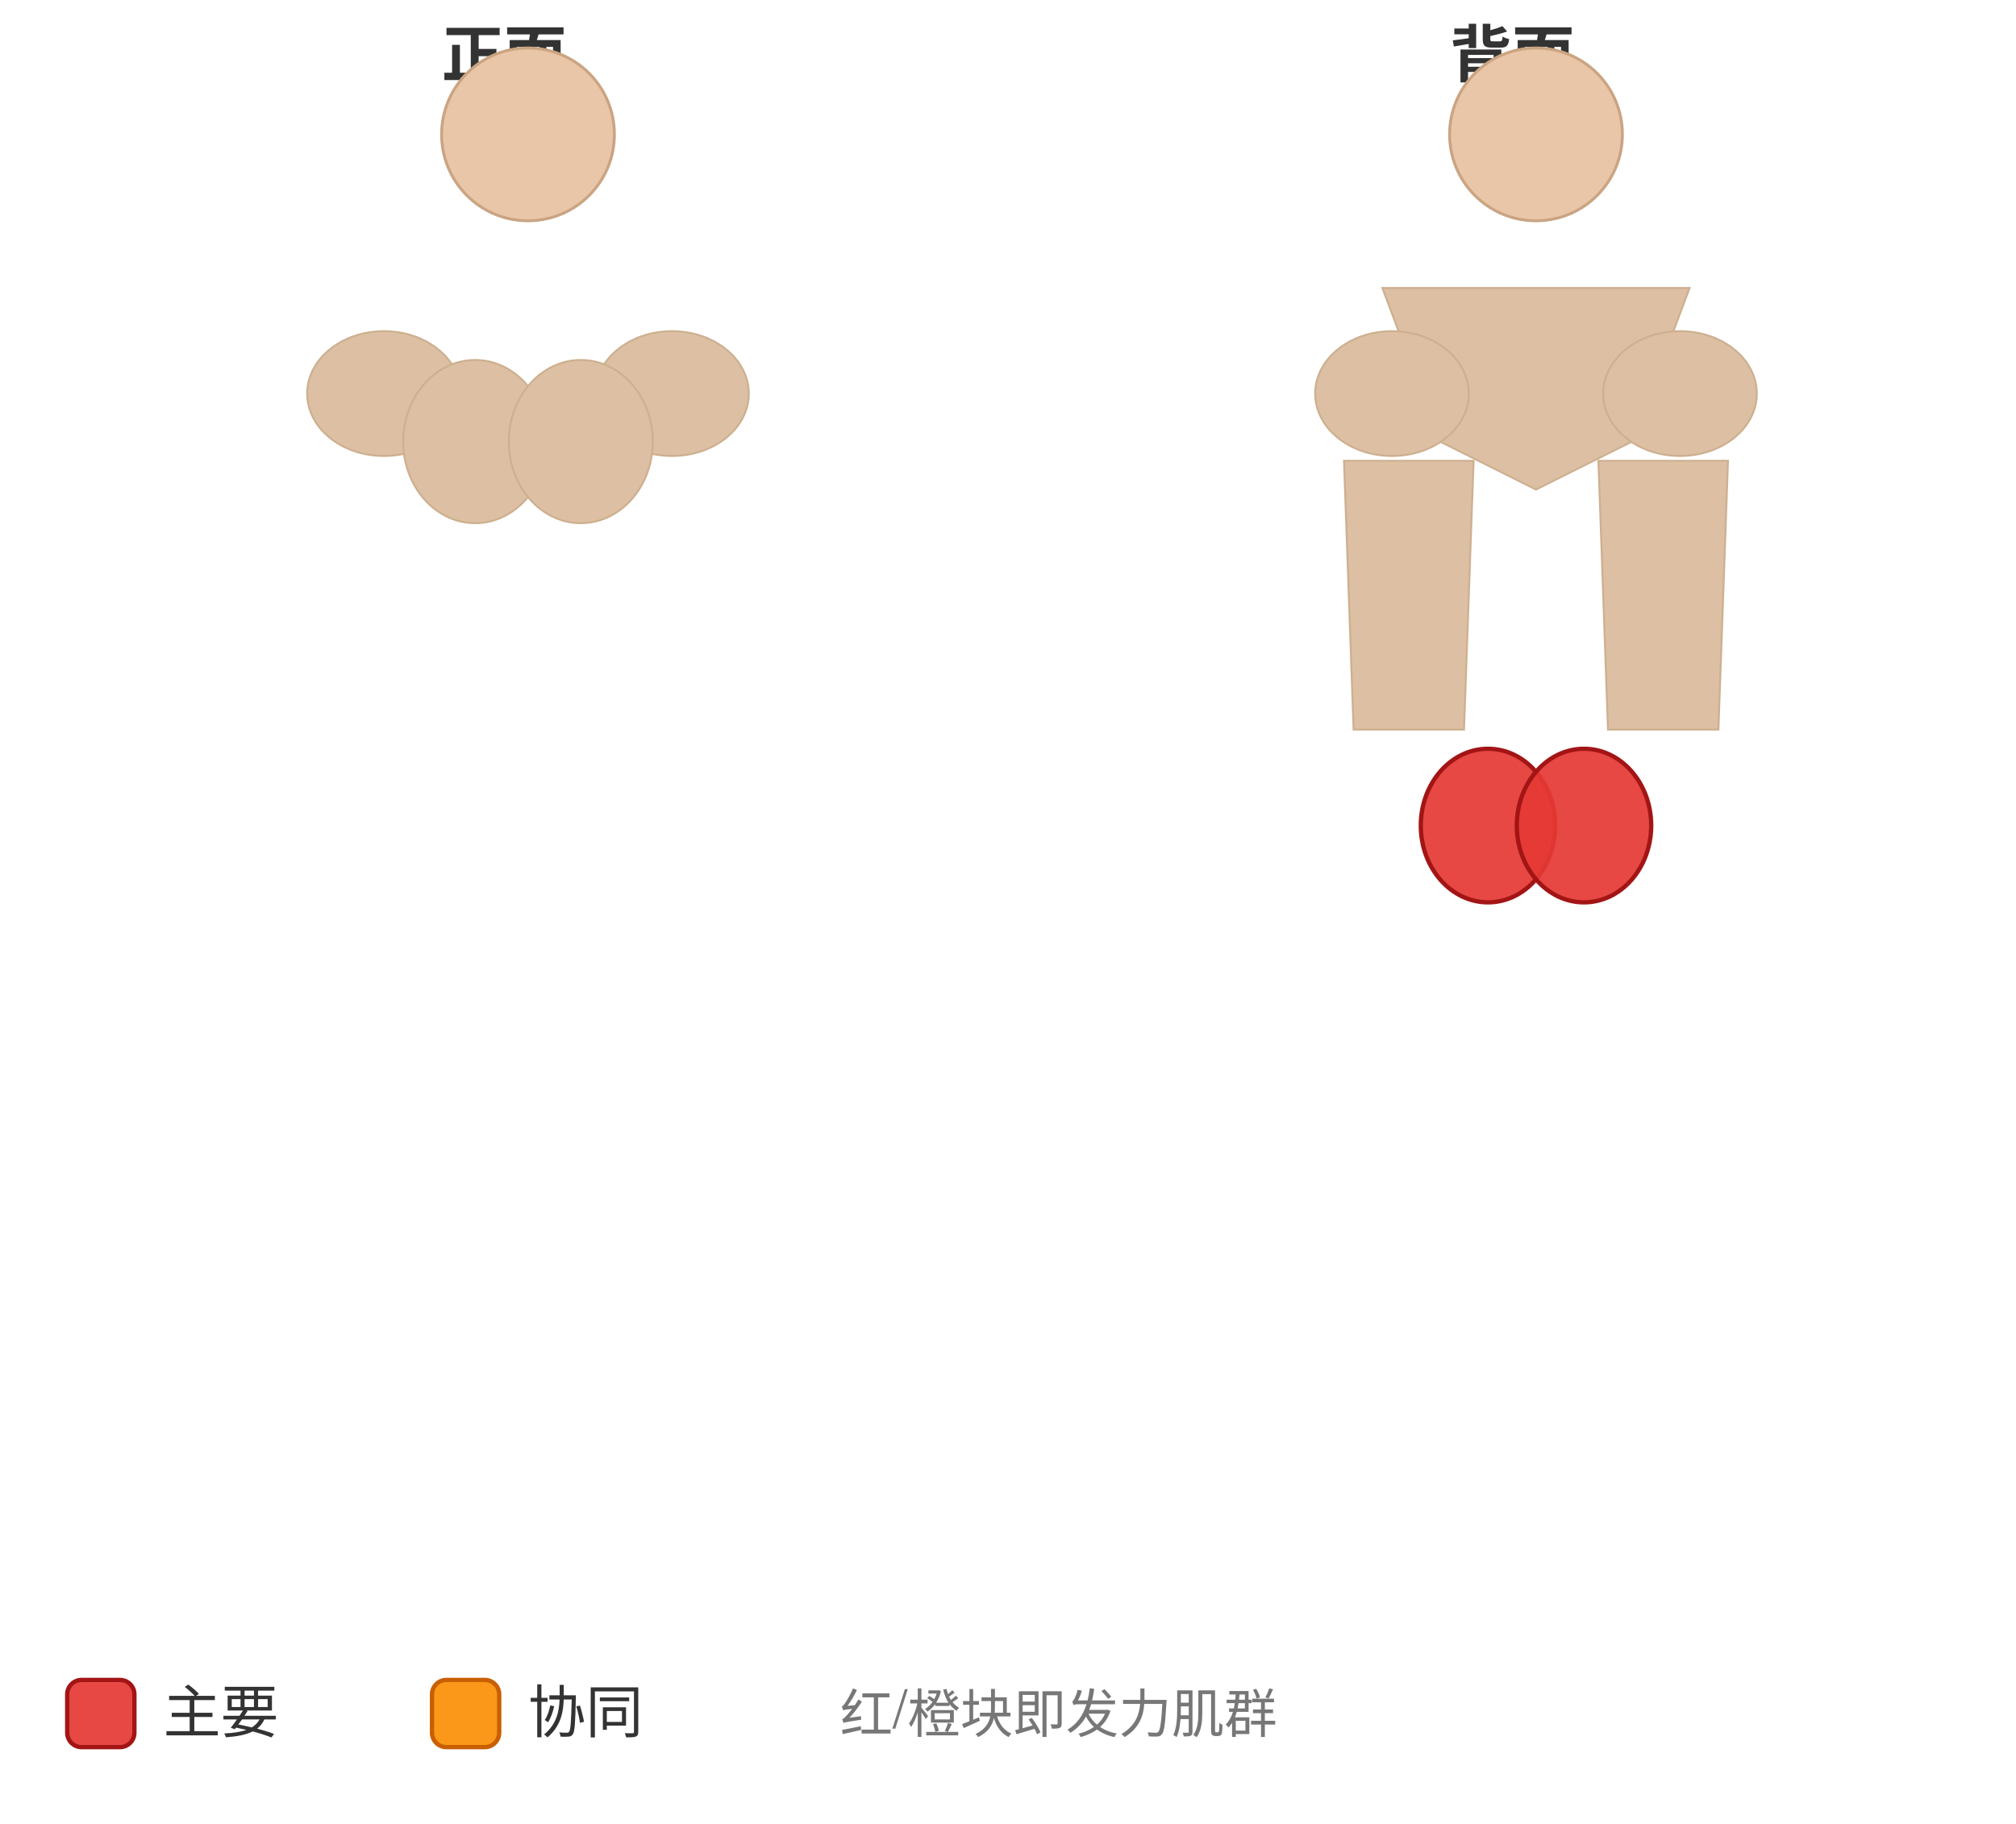
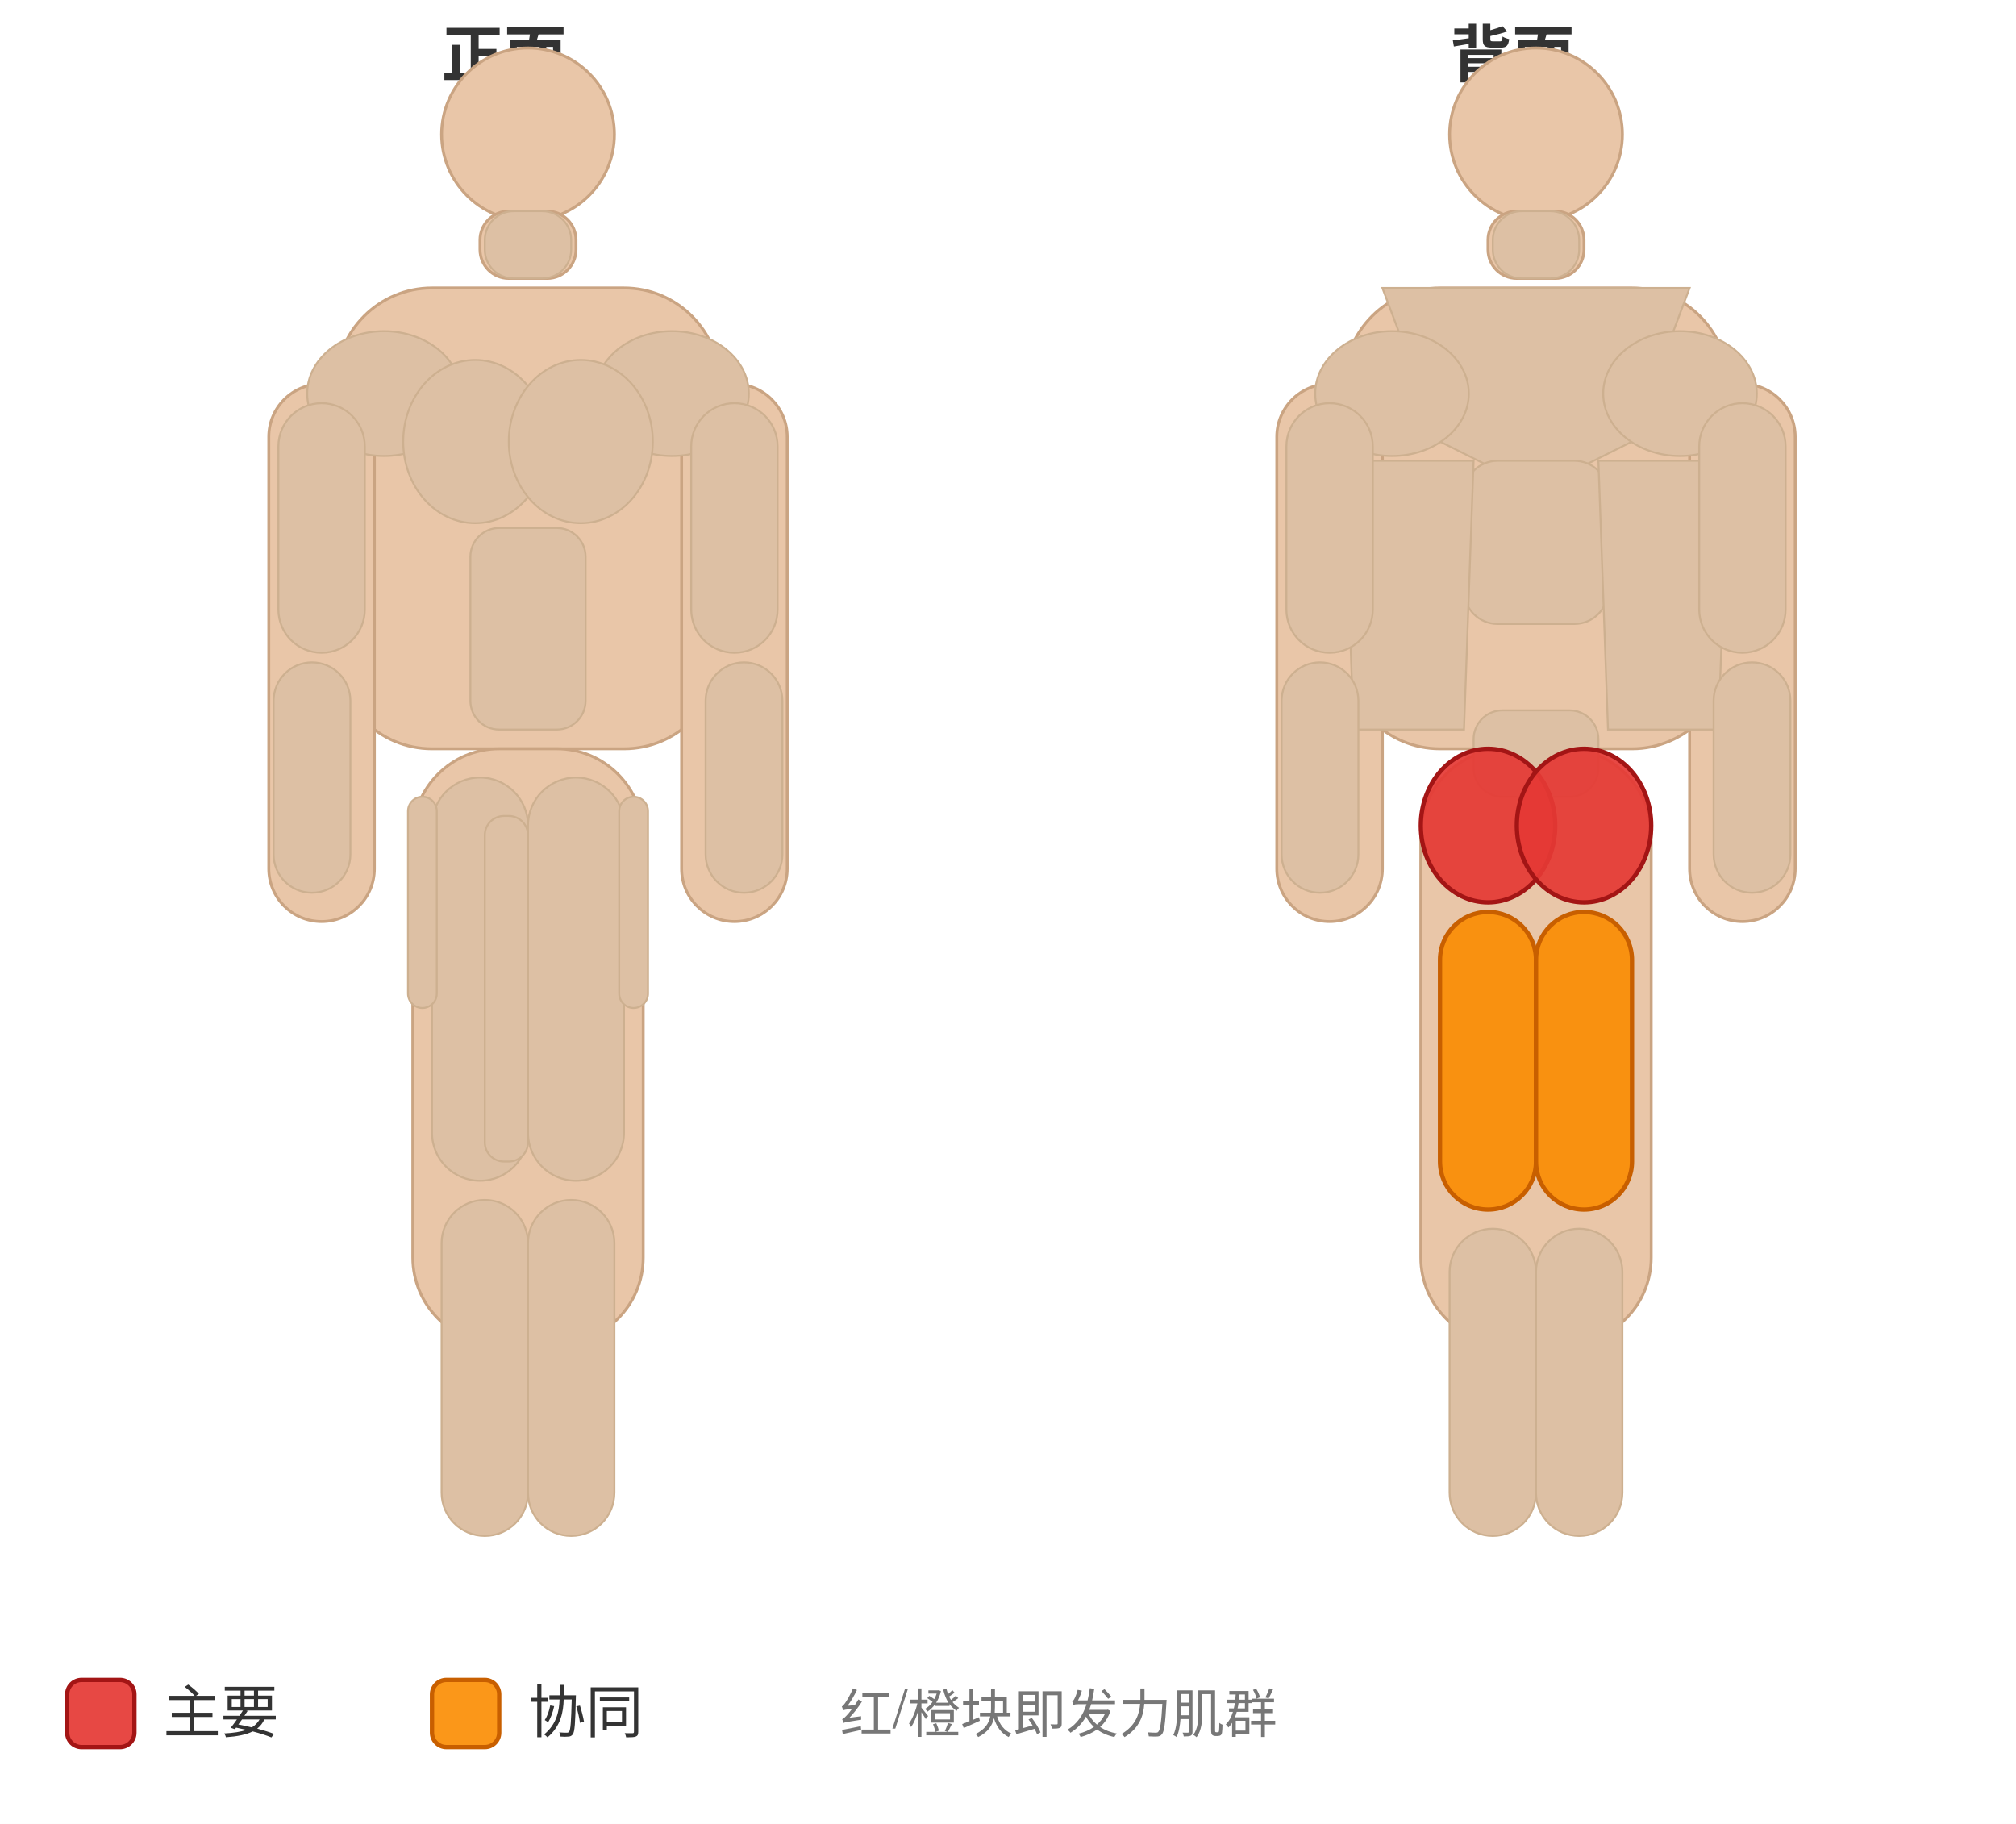
- <svg xmlns="http://www.w3.org/2000/svg" viewBox="0 0 420 380" font-family="-apple-system,Segoe UI,Helvetica,Arial,sans-serif">
+ <svg xmlns="http://www.w3.org/2000/svg" viewBox="0 0 420 380" width="420" height="380" font-family="-apple-system,Segoe UI,Helvetica,Arial,sans-serif">
  <rect width="420" height="380" fill="#ffffff" />
  <text x="105" y="16" font-size="13" font-weight="700" text-anchor="middle" fill="#333">正面</text>
  <text x="315" y="16" font-size="13" font-weight="700" text-anchor="middle" fill="#333">背面</text>
  <g transform="translate(10,0)">
    <circle fill="#e9c6a8" stroke="#caa482" stroke-width="0.6" cx="100" cy="28" r="18" />
-     <rect fill="#e9c6a8" stroke="#caa482" stroke-width="0.6" x="90" y="44" w="20" h="14" rx="6" />
-     <rect fill="#e9c6a8" stroke="#caa482" stroke-width="0.6" x="60" y="60" w="80" h="96" rx="20" />
-     <rect fill="#e9c6a8" stroke="#caa482" stroke-width="0.6" x="46" y="80" w="22" h="112" rx="11" />
-     <rect fill="#e9c6a8" stroke="#caa482" stroke-width="0.6" x="132" y="80" w="22" h="112" rx="11" />
-     <rect fill="#e9c6a8" stroke="#caa482" stroke-width="0.6" x="76" y="156" w="48" h="124" rx="18" />
-     <rect fill="#ddc0a4" stroke="#cdb090" stroke-width="0.4" x="91" y="44" w="18" h="14" rx="6" />
+     <rect fill="#e9c6a8" stroke="#caa482" stroke-width="0.6" x="90" y="44" width="20" height="14" rx="6" />
+     <rect fill="#e9c6a8" stroke="#caa482" stroke-width="0.6" x="60" y="60" width="80" height="96" rx="20" />
+     <rect fill="#e9c6a8" stroke="#caa482" stroke-width="0.6" x="46" y="80" width="22" height="112" rx="11" />
+     <rect fill="#e9c6a8" stroke="#caa482" stroke-width="0.6" x="132" y="80" width="22" height="112" rx="11" />
+     <rect fill="#e9c6a8" stroke="#caa482" stroke-width="0.6" x="76" y="156" width="48" height="124" rx="18" />
+     <rect fill="#ddc0a4" stroke="#cdb090" stroke-width="0.4" x="91" y="44" width="18" height="14" rx="6" />
    <ellipse fill="#ddc0a4" stroke="#cdb090" stroke-width="0.4" cx="70" cy="82" rx="16" ry="13" />
    <ellipse fill="#ddc0a4" stroke="#cdb090" stroke-width="0.4" cx="130" cy="82" rx="16" ry="13" />
    <ellipse fill="#ddc0a4" stroke="#cdb090" stroke-width="0.4" cx="89" cy="92" rx="15" ry="17" />
    <ellipse fill="#ddc0a4" stroke="#cdb090" stroke-width="0.4" cx="111" cy="92" rx="15" ry="17" />
-     <rect fill="#ddc0a4" stroke="#cdb090" stroke-width="0.4" x="48" y="84" w="18" h="52" rx="9" />
-     <rect fill="#ddc0a4" stroke="#cdb090" stroke-width="0.4" x="134" y="84" w="18" h="52" rx="9" />
-     <rect fill="#ddc0a4" stroke="#cdb090" stroke-width="0.4" x="47" y="138" w="16" h="48" rx="8" />
-     <rect fill="#ddc0a4" stroke="#cdb090" stroke-width="0.4" x="137" y="138" w="16" h="48" rx="8" />
-     <rect fill="#ddc0a4" stroke="#cdb090" stroke-width="0.4" x="88" y="110" w="24" h="42" rx="6" />
-     <rect fill="#ddc0a4" stroke="#cdb090" stroke-width="0.4" x="80" y="162" w="20" h="84" rx="10" />
-     <rect fill="#ddc0a4" stroke="#cdb090" stroke-width="0.4" x="100" y="162" w="20" h="84" rx="10" />
-     <rect fill="#ddc0a4" stroke="#cdb090" stroke-width="0.4" x="91" y="170" w="9" h="72" rx="4" />
-     <rect fill="#ddc0a4" stroke="#cdb090" stroke-width="0.4" x="75" y="166" w="6" h="44" rx="3" />
-     <rect fill="#ddc0a4" stroke="#cdb090" stroke-width="0.4" x="119" y="166" w="6" h="44" rx="3" />
-     <rect fill="#ddc0a4" stroke="#cdb090" stroke-width="0.4" x="82" y="250" w="18" h="70" rx="9" />
-     <rect fill="#ddc0a4" stroke="#cdb090" stroke-width="0.4" x="100" y="250" w="18" h="70" rx="9" />
+     <rect fill="#ddc0a4" stroke="#cdb090" stroke-width="0.4" x="48" y="84" width="18" height="52" rx="9" />
+     <rect fill="#ddc0a4" stroke="#cdb090" stroke-width="0.4" x="134" y="84" width="18" height="52" rx="9" />
+     <rect fill="#ddc0a4" stroke="#cdb090" stroke-width="0.4" x="47" y="138" width="16" height="48" rx="8" />
+     <rect fill="#ddc0a4" stroke="#cdb090" stroke-width="0.4" x="137" y="138" width="16" height="48" rx="8" />
+     <rect fill="#ddc0a4" stroke="#cdb090" stroke-width="0.4" x="88" y="110" width="24" height="42" rx="6" />
+     <rect fill="#ddc0a4" stroke="#cdb090" stroke-width="0.4" x="80" y="162" width="20" height="84" rx="10" />
+     <rect fill="#ddc0a4" stroke="#cdb090" stroke-width="0.4" x="100" y="162" width="20" height="84" rx="10" />
+     <rect fill="#ddc0a4" stroke="#cdb090" stroke-width="0.4" x="91" y="170" width="9" height="72" rx="4" />
+     <rect fill="#ddc0a4" stroke="#cdb090" stroke-width="0.4" x="75" y="166" width="6" height="44" rx="3" />
+     <rect fill="#ddc0a4" stroke="#cdb090" stroke-width="0.4" x="119" y="166" width="6" height="44" rx="3" />
+     <rect fill="#ddc0a4" stroke="#cdb090" stroke-width="0.4" x="82" y="250" width="18" height="70" rx="9" />
+     <rect fill="#ddc0a4" stroke="#cdb090" stroke-width="0.4" x="100" y="250" width="18" height="70" rx="9" />
  </g>
  <g transform="translate(220,0)">
    <circle fill="#e9c6a8" stroke="#caa482" stroke-width="0.6" cx="100" cy="28" r="18" />
-     <rect fill="#e9c6a8" stroke="#caa482" stroke-width="0.6" x="90" y="44" w="20" h="14" rx="6" />
-     <rect fill="#e9c6a8" stroke="#caa482" stroke-width="0.6" x="60" y="60" w="80" h="96" rx="20" />
-     <rect fill="#e9c6a8" stroke="#caa482" stroke-width="0.6" x="46" y="80" w="22" h="112" rx="11" />
-     <rect fill="#e9c6a8" stroke="#caa482" stroke-width="0.6" x="132" y="80" w="22" h="112" rx="11" />
-     <rect fill="#e9c6a8" stroke="#caa482" stroke-width="0.6" x="76" y="156" w="48" h="124" rx="18" />
-     <rect fill="#ddc0a4" stroke="#cdb090" stroke-width="0.4" x="91" y="44" w="18" h="14" rx="6" />
+     <rect fill="#e9c6a8" stroke="#caa482" stroke-width="0.6" x="90" y="44" width="20" height="14" rx="6" />
+     <rect fill="#e9c6a8" stroke="#caa482" stroke-width="0.6" x="60" y="60" width="80" height="96" rx="20" />
+     <rect fill="#e9c6a8" stroke="#caa482" stroke-width="0.6" x="46" y="80" width="22" height="112" rx="11" />
+     <rect fill="#e9c6a8" stroke="#caa482" stroke-width="0.6" x="132" y="80" width="22" height="112" rx="11" />
+     <rect fill="#e9c6a8" stroke="#caa482" stroke-width="0.6" x="76" y="156" width="48" height="124" rx="18" />
+     <rect fill="#ddc0a4" stroke="#cdb090" stroke-width="0.4" x="91" y="44" width="18" height="14" rx="6" />
    <polygon fill="#ddc0a4" stroke="#cdb090" stroke-width="0.4" points="68,60 132,60 120,92 100,102 80,92" />
    <ellipse fill="#ddc0a4" stroke="#cdb090" stroke-width="0.4" cx="70" cy="82" rx="16" ry="13" />
    <ellipse fill="#ddc0a4" stroke="#cdb090" stroke-width="0.4" cx="130" cy="82" rx="16" ry="13" />
-     <rect fill="#ddc0a4" stroke="#cdb090" stroke-width="0.4" x="85" y="96" w="30" h="34" rx="7" />
+     <rect fill="#ddc0a4" stroke="#cdb090" stroke-width="0.4" x="85" y="96" width="30" height="34" rx="7" />
    <polygon fill="#ddc0a4" stroke="#cdb090" stroke-width="0.4" points="60,96 87,96 85,152 62,152" />
    <polygon fill="#ddc0a4" stroke="#cdb090" stroke-width="0.4" points="113,96 140,96 138,152 115,152" />
-     <rect fill="#ddc0a4" stroke="#cdb090" stroke-width="0.4" x="87" y="148" w="26" h="18" rx="6" />
-     <rect fill="#ddc0a4" stroke="#cdb090" stroke-width="0.4" x="48" y="84" w="18" h="52" rx="9" />
-     <rect fill="#ddc0a4" stroke="#cdb090" stroke-width="0.4" x="134" y="84" w="18" h="52" rx="9" />
-     <rect fill="#ddc0a4" stroke="#cdb090" stroke-width="0.4" x="47" y="138" w="16" h="48" rx="8" />
-     <rect fill="#ddc0a4" stroke="#cdb090" stroke-width="0.4" x="137" y="138" w="16" h="48" rx="8" />
+     <rect fill="#ddc0a4" stroke="#cdb090" stroke-width="0.4" x="87" y="148" width="26" height="18" rx="6" />
+     <rect fill="#ddc0a4" stroke="#cdb090" stroke-width="0.4" x="48" y="84" width="18" height="52" rx="9" />
+     <rect fill="#ddc0a4" stroke="#cdb090" stroke-width="0.4" x="134" y="84" width="18" height="52" rx="9" />
+     <rect fill="#ddc0a4" stroke="#cdb090" stroke-width="0.4" x="47" y="138" width="16" height="48" rx="8" />
+     <rect fill="#ddc0a4" stroke="#cdb090" stroke-width="0.4" x="137" y="138" width="16" height="48" rx="8" />
    <ellipse fill="#e53935" fill-opacity="0.92" stroke="#a31515" stroke-width="0.9" cx="90" cy="172" rx="14" ry="16" />
    <ellipse fill="#e53935" fill-opacity="0.92" stroke="#a31515" stroke-width="0.9" cx="110" cy="172" rx="14" ry="16" />
-     <rect fill="#fb8c00" fill-opacity="0.9" stroke="#c85f00" stroke-width="0.9" x="80" y="190" w="20" h="62" rx="10" />
-     <rect fill="#fb8c00" fill-opacity="0.9" stroke="#c85f00" stroke-width="0.9" x="100" y="190" w="20" h="62" rx="10" />
-     <rect fill="#ddc0a4" stroke="#cdb090" stroke-width="0.4" x="82" y="256" w="18" h="64" rx="9" />
-     <rect fill="#ddc0a4" stroke="#cdb090" stroke-width="0.4" x="100" y="256" w="18" h="64" rx="9" />
+     <rect fill="#fb8c00" fill-opacity="0.9" stroke="#c85f00" stroke-width="0.9" x="80" y="190" width="20" height="62" rx="10" />
+     <rect fill="#fb8c00" fill-opacity="0.9" stroke="#c85f00" stroke-width="0.9" x="100" y="190" width="20" height="62" rx="10" />
+     <rect fill="#ddc0a4" stroke="#cdb090" stroke-width="0.4" x="82" y="256" width="18" height="64" rx="9" />
+     <rect fill="#ddc0a4" stroke="#cdb090" stroke-width="0.4" x="100" y="256" width="18" height="64" rx="9" />
  </g>
  <rect x="14" y="350" width="14" height="14" rx="3" fill="#e53935" fill-opacity="0.92" stroke="#a31515" stroke-width="0.9" />
  <text x="34" y="361" font-size="12" fill="#333">主要</text>
  <rect x="90" y="350" width="14" height="14" rx="3" fill="#fb8c00" fill-opacity="0.9" stroke="#c85f00" stroke-width="0.9" />
  <text x="110" y="361" font-size="12" fill="#333">协同</text>
  <text x="175" y="361" font-size="11" fill="#777">红/橙块即发力肌群</text>
</svg>
